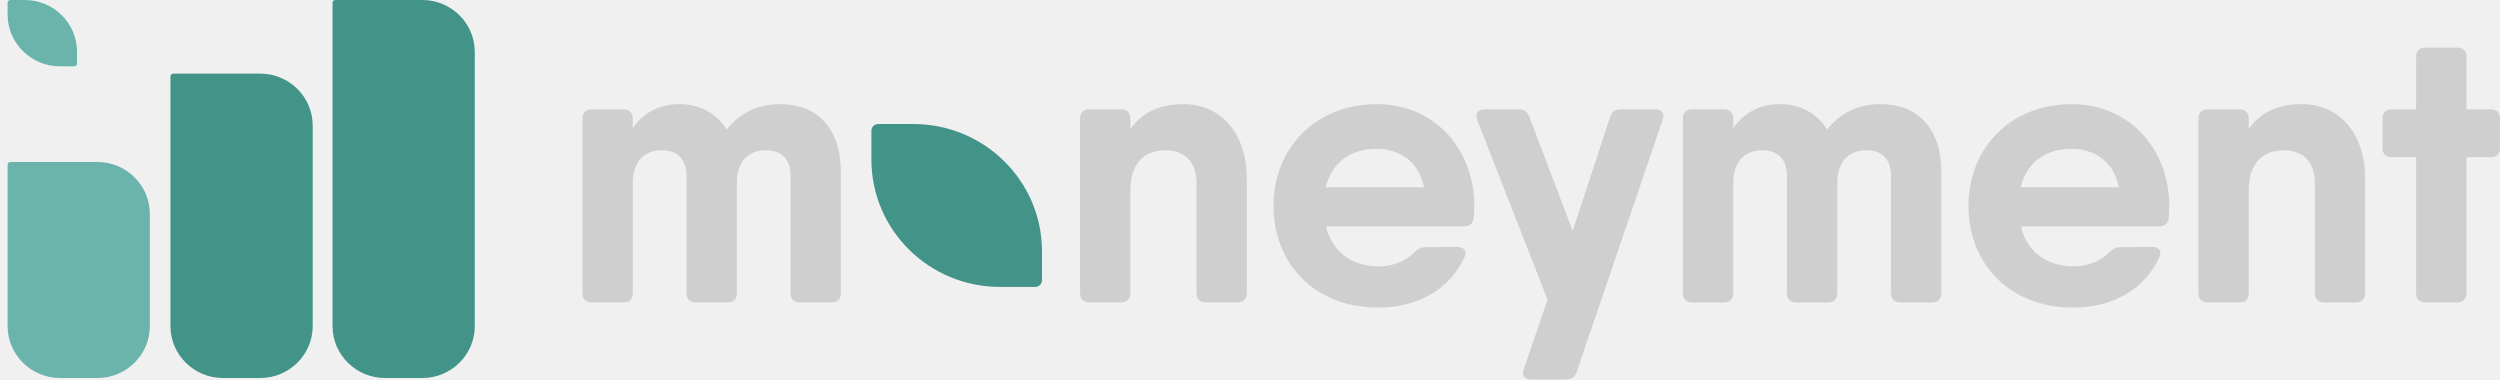
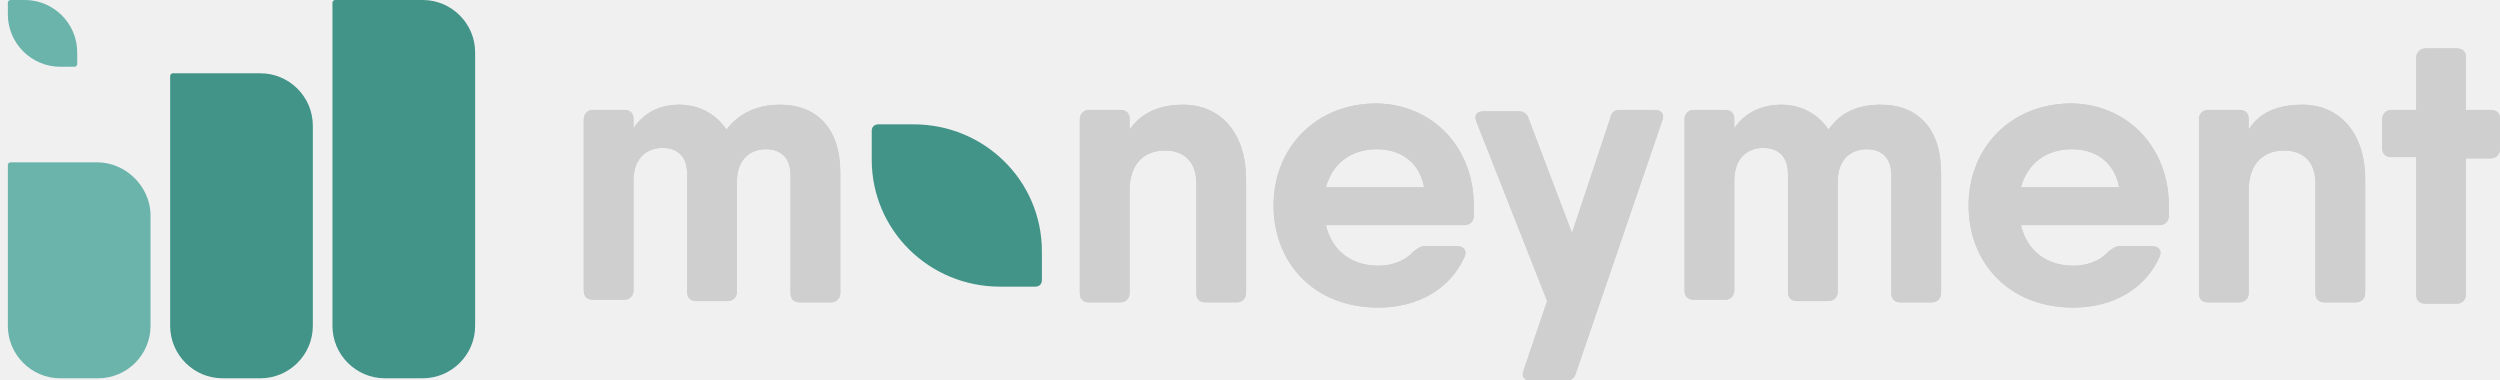
- <svg xmlns="http://www.w3.org/2000/svg" width="191" height="29" viewBox="0 0 191 29" fill="none">
-   <g clip-path="url(#clip0_2190_3285)">
-     <path d="M19.89 5.625H13.234C13.117 5.625 13.023 5.719 13.023 5.834V24.92C13.023 27.098 14.823 28.879 17.024 28.879H19.89C22.09 28.879 23.89 27.098 23.89 24.92V9.585C23.89 7.407 22.09 5.625 19.89 5.625Z" fill="#429488" />
-     <path d="M32.273 0H25.617C25.5 0 25.406 0.093 25.406 0.209V24.92C25.406 27.098 27.206 28.879 29.407 28.879H32.273C34.473 28.879 36.273 27.098 36.273 24.92V3.959C36.273 1.782 34.473 0 32.273 0Z" fill="#429488" />
-     <path d="M7.448 12.377H0.792C0.676 12.377 0.581 12.47 0.581 12.585V24.92C0.581 27.098 2.381 28.879 4.582 28.879H7.448C9.648 28.879 11.448 27.098 11.448 24.92V16.336C11.448 14.158 9.648 12.377 7.448 12.377Z" fill="#6AB4AC" />
-     <path d="M1.887 0H0.792C0.676 0 0.581 0.093 0.581 0.209V1.108C0.581 3.294 2.372 5.067 4.582 5.067H5.677C5.793 5.067 5.887 4.973 5.887 4.858V3.959C5.887 1.773 4.096 0 1.887 0Z" fill="#6AB4AC" />
-     <path d="M59.601 7.956C62.417 7.956 64.243 9.77 64.243 13.162V22.401C64.243 22.85 63.989 23.101 63.535 23.101H61.106C60.652 23.101 60.399 22.85 60.399 22.401V13.449C60.399 11.982 59.52 11.48 58.499 11.48C57.478 11.48 56.294 12.048 56.294 13.972V22.401C56.294 22.85 56.04 23.101 55.586 23.101H53.157C52.703 23.101 52.449 22.85 52.449 22.401V13.449C52.449 11.982 51.57 11.48 50.549 11.48C49.529 11.48 48.344 12.048 48.344 13.972V22.401C48.344 22.85 48.09 23.101 47.636 23.101H45.207C44.752 23.101 44.499 22.85 44.499 22.401V9.055C44.499 8.605 44.753 8.354 45.207 8.354H47.636C48.09 8.354 48.344 8.605 48.344 9.055V9.793C49.151 8.597 50.413 7.956 51.913 7.956C53.413 7.956 54.742 8.622 55.511 9.902C56.519 8.636 57.86 7.956 59.602 7.956H59.601Z" fill="#CFCFCF" />
-     <path d="M90.414 7.956C93.186 7.956 95.257 10.065 95.257 13.678V22.401C95.257 22.851 95.004 23.101 94.549 23.101H92.12C91.666 23.101 91.413 22.85 91.413 22.401V13.966C91.413 12.277 90.399 11.481 89.051 11.481C87.538 11.481 86.361 12.344 86.361 14.563V22.401C86.361 22.851 86.108 23.101 85.653 23.101H83.225C82.77 23.101 82.517 22.85 82.517 22.401V9.055C82.517 8.605 82.77 8.354 83.225 8.354H85.653C86.108 8.354 86.361 8.605 86.361 9.055V9.87C87.196 8.622 88.562 7.956 90.415 7.956H90.414Z" fill="#CFCFCF" />
-     <path d="M112.638 15.742C112.638 16.059 112.616 16.354 112.593 16.649C112.541 17.099 112.258 17.298 111.833 17.298H101.298C101.82 19.394 103.429 20.351 105.336 20.351C106.461 20.351 107.467 19.909 108.056 19.274C108.324 19.031 108.555 18.884 108.927 18.884L111.312 18.861C111.826 18.861 112.109 19.186 111.893 19.628C110.768 22.113 108.324 23.5 105.284 23.5C100.433 23.5 97.297 20.137 97.297 15.728C97.297 11.318 100.508 7.956 105.194 7.956C109.598 7.956 112.638 11.392 112.638 15.742H112.638ZM108.796 14.305C108.352 12.197 106.785 11.37 105.173 11.37C103.134 11.37 101.739 12.458 101.282 14.305H108.797H108.796Z" fill="#CFCFCF" />
-     <path d="M123.811 8.354H126.442C126.948 8.354 127.202 8.642 127.03 9.143L120.451 28.44C120.332 28.831 120.026 29 119.632 29H117.001C116.495 29 116.241 28.712 116.413 28.211L118.231 22.895L112.859 9.165C112.68 8.686 112.904 8.354 113.417 8.354H116.04C116.435 8.354 116.696 8.538 116.837 8.907L120.153 17.637L123.014 8.936C123.133 8.545 123.416 8.354 123.811 8.354V8.354Z" fill="#CFCFCF" />
-     <path d="M143.677 7.956C146.493 7.956 148.318 9.77 148.318 13.162V22.401C148.318 22.85 148.065 23.101 147.611 23.101H145.182C144.727 23.101 144.474 22.85 144.474 22.401V13.449C144.474 11.982 143.595 11.48 142.575 11.48C141.554 11.48 140.369 12.048 140.369 13.972V22.401C140.369 22.85 140.116 23.101 139.662 23.101H137.233C136.778 23.101 136.525 22.85 136.525 22.401V13.449C136.525 11.982 135.646 11.48 134.625 11.48C133.604 11.48 132.42 12.048 132.42 13.972V22.401C132.42 22.85 132.166 23.101 131.711 23.101H129.283C128.828 23.101 128.575 22.85 128.575 22.401V9.055C128.575 8.605 128.829 8.354 129.283 8.354H131.711C132.166 8.354 132.42 8.605 132.42 9.055V9.793C133.226 8.597 134.489 7.956 135.989 7.956C137.488 7.956 138.818 8.622 139.587 9.902C140.595 8.636 141.936 7.956 143.678 7.956H143.677Z" fill="#CFCFCF" />
-     <path d="M165.732 15.742C165.732 16.059 165.71 16.354 165.687 16.649C165.635 17.099 165.352 17.298 164.927 17.298H154.392C154.914 19.394 156.523 20.351 158.43 20.351C159.555 20.351 160.561 19.909 161.15 19.274C161.418 19.031 161.649 18.884 162.021 18.884L164.406 18.861C164.92 18.861 165.203 19.186 164.987 19.628C163.862 22.113 161.418 23.5 158.378 23.5C153.528 23.5 150.391 20.137 150.391 15.728C150.391 11.318 153.602 7.956 158.288 7.956C162.692 7.956 165.732 11.392 165.732 15.742H165.732ZM161.89 14.305C161.446 12.197 159.879 11.37 158.267 11.37C156.228 11.37 154.833 12.458 154.376 14.305H161.891H161.89Z" fill="#CFCFCF" />
-     <path d="M175.855 7.956C178.627 7.956 180.698 10.065 180.698 13.678V22.401C180.698 22.851 180.445 23.101 179.991 23.101H177.562C177.107 23.101 176.854 22.85 176.854 22.401V13.966C176.854 12.277 175.841 11.481 174.492 11.481C172.98 11.481 171.803 12.344 171.803 14.563V22.401C171.803 22.851 171.549 23.101 171.095 23.101H168.666C168.212 23.101 167.958 22.85 167.958 22.401V9.055C167.958 8.605 168.212 8.354 168.666 8.354H171.095C171.55 8.354 171.803 8.605 171.803 9.055V9.87C172.637 8.622 174.004 7.956 175.856 7.956H175.855Z" fill="#CFCFCF" />
-     <path d="M191 9.054V11.311C191 11.76 190.746 12.011 190.292 12.011H188.437V22.4C188.437 22.85 188.183 23.101 187.729 23.101H185.301C184.846 23.101 184.592 22.85 184.592 22.4V12.011H182.73C182.275 12.011 182.022 11.76 182.022 11.311V9.054C182.022 8.605 182.276 8.354 182.73 8.354H184.592V4.335C184.592 3.886 184.846 3.635 185.301 3.635H187.729C188.184 3.635 188.437 3.886 188.437 4.335V8.354H190.292C190.747 8.354 191 8.605 191 9.054Z" fill="#CFCFCF" />
-     <path d="M69.781 9.476H67.092C66.806 9.476 66.575 9.705 66.575 9.988V12.196C66.575 17.567 70.974 21.921 76.401 21.921H79.091C79.376 21.921 79.608 21.692 79.608 21.409V19.201C79.608 13.83 75.208 9.476 69.781 9.476Z" fill="#429488" />
+ <svg xmlns="http://www.w3.org/2000/svg" version="1.1" id="Layer_1" x="0px" y="0px" viewBox="0 0 191 29" style="enable-background:new 0 0 191 29;" xml:space="preserve">
+   <style type="text/css">
+ 	.st0{fill:#429488;}
+ 	.st1{fill:#6AB4AC;}
+ 	.st2{fill:#CFCFCF;}
+ </style>
+   <path class="st0" d="M19.9,5.6h-6.7c-0.1,0-0.2,0.1-0.2,0.2v19.1c0,2.2,1.8,4,4,4h2.9c2.2,0,4-1.8,4-4V9.6  C23.9,7.4,22.1,5.6,19.9,5.6z" />
+   <path class="st0" d="M32.3,0h-6.7c-0.1,0-0.2,0.1-0.2,0.2v24.7c0,2.2,1.8,4,4,4h2.9c2.2,0,4-1.8,4-4V4C36.3,1.8,34.5,0,32.3,0z" />
+   <path class="st1" d="M7.4,12.4H0.8c-0.1,0-0.2,0.1-0.2,0.2v12.3c0,2.2,1.8,4,4,4h2.9c2.2,0,4-1.8,4-4v-8.6  C11.4,14.2,9.6,12.4,7.4,12.4z" />
+   <path class="st1" d="M1.9,0H0.8C0.7,0,0.6,0.1,0.6,0.2v0.9c0,2.2,1.8,4,4,4h1.1c0.1,0,0.2-0.1,0.2-0.2V4C5.9,1.8,4.1,0,1.9,0z" />
+   <g>
+     <path class="st2" d="M59.6,8c-1.7,0-3.1,0.6-4.1,1.9C54.7,8.7,53.4,8,51.9,8s-2.7,0.6-3.5,1.8V9.1c0-0.4-0.2-0.7-0.7-0.7h-2.4   c-0.4,0-0.7,0.3-0.7,0.7v13.1c0,0.4,0.2,0.7,0.7,0.7h2.4c0.4,0,0.7-0.3,0.7-0.7v-8.4c0-1.9,1.2-2.5,2.2-2.5s1.9,0.5,1.9,2v9   c0,0.4,0.2,0.7,0.7,0.7h2.4c0.4,0,0.7-0.3,0.7-0.7v-8.4c0-1.9,1.2-2.5,2.2-2.5s1.9,0.5,1.9,2v9c0,0.4,0.2,0.7,0.7,0.7h2.4   c0.4,0,0.7-0.3,0.7-0.7v-9.2C64.2,9.8,62.4,8,59.6,8z" />
+     <path class="st2" d="M59.6,8c-1.7,0-3.1,0.6-4.1,1.9C54.7,8.7,53.4,8,51.9,8s-2.7,0.6-3.5,1.8V9.1c0-0.4-0.2-0.7-0.7-0.7h-2.4   c-0.4,0-0.7,0.3-0.7,0.7v13.1c0,0.4,0.2,0.7,0.7,0.7h2.4c0.4,0,0.7-0.3,0.7-0.7v-8.4c0-1.9,1.2-2.5,2.2-2.5s1.9,0.5,1.9,2v9   c0,0.4,0.2,0.7,0.7,0.7h2.4c0.4,0,0.7-0.3,0.7-0.7v-8.4c0-1.9,1.2-2.5,2.2-2.5s1.9,0.5,1.9,2v9c0,0.4,0.2,0.7,0.7,0.7h2.4   c0.4,0,0.7-0.3,0.7-0.7v-9.2C64.2,9.8,62.4,8,59.6,8z" />
+     <path class="st2" d="M90.4,8c-1.8,0-3.2,0.6-4.1,1.9V9.1c0-0.4-0.2-0.7-0.7-0.7h-2.4c-0.4,0-0.7,0.3-0.7,0.7v13.3   c0,0.4,0.2,0.7,0.7,0.7h2.4c0.4,0,0.7-0.3,0.7-0.7v-7.8c0-2.2,1.2-3.1,2.7-3.1c1.4,0,2.4,0.8,2.4,2.5v8.4c0,0.4,0.2,0.7,0.7,0.7   h2.4c0.4,0,0.7-0.3,0.7-0.7v-8.7C95.2,10.1,93.2,8,90.4,8z" />
+     <path class="st2" d="M90.4,8c-1.8,0-3.2,0.6-4.1,1.9V9.1c0-0.4-0.2-0.7-0.7-0.7h-2.4c-0.4,0-0.7,0.3-0.7,0.7v13.3   c0,0.4,0.2,0.7,0.7,0.7h2.4c0.4,0,0.7-0.3,0.7-0.7v-7.8c0-2.2,1.2-3.1,2.7-3.1c1.4,0,2.4,0.8,2.4,2.5v8.4c0,0.4,0.2,0.7,0.7,0.7   h2.4c0.4,0,0.7-0.3,0.7-0.7v-8.7C95.2,10.1,93.2,8,90.4,8z" />
+     <path class="st2" d="M105.2,7.9c-4.7,0-7.9,3.4-7.9,7.8c0,4.4,3.1,7.8,8,7.8c3,0,5.5-1.4,6.6-3.9c0.2-0.5-0.1-0.8-0.6-0.8h-2.4   c-0.4,0-0.6,0.2-0.9,0.4c-0.6,0.7-1.6,1.1-2.7,1.1c-1.9,0-3.5-1-4-3.1h10.5c0.5,0,0.7-0.2,0.8-0.6v-0.9   C112.6,11.4,109.6,8,105.2,7.9z M101.3,14.3c0.5-1.8,1.9-2.9,3.9-2.9c1.6,0,3.2,0.8,3.6,2.9H101.3z" />
+     <path class="st2" d="M105.2,7.9c-4.7,0-7.9,3.4-7.9,7.8c0,4.4,3.1,7.8,8,7.8c3,0,5.5-1.4,6.6-3.9c0.2-0.5-0.1-0.8-0.6-0.8h-2.4   c-0.4,0-0.6,0.2-0.9,0.4c-0.6,0.7-1.6,1.1-2.7,1.1c-1.9,0-3.5-1-4-3.1h10.5c0.5,0,0.7-0.2,0.8-0.6v-0.9   C112.6,11.4,109.6,8,105.2,7.9z M101.3,14.3c0.5-1.8,1.9-2.9,3.9-2.9c1.6,0,3.2,0.8,3.6,2.9H101.3z" />
+     <path class="st2" d="M126.4,8.4h-2.6c-0.4,0-0.7,0.1-0.8,0.7l-2.9,8.7l-3.3-8.7c-0.1-0.4-0.4-0.6-0.8-0.6h-2.6   c-0.6,0-0.8,0.3-0.6,0.8l5.4,13.7l-1.8,5.3c-0.2,0.5,0.1,0.8,0.6,0.8h2.6c0.4,0,0.7-0.2,0.8-0.6L127,9.2   C127.2,8.7,126.9,8.4,126.4,8.4z" />
+     <path class="st2" d="M126.4,8.4h-2.6c-0.4,0-0.7,0.1-0.8,0.7l-2.9,8.7l-3.3-8.7c-0.1-0.4-0.4-0.6-0.8-0.6h-2.6   c-0.6,0-0.8,0.3-0.6,0.8l5.4,13.7l-1.8,5.3c-0.2,0.5,0.1,0.8,0.6,0.8h2.6c0.4,0,0.7-0.2,0.8-0.6L127,9.2   C127.2,8.7,126.9,8.4,126.4,8.4z" />
+     <path class="st2" d="M143.7,8c-1.8,0-3.1,0.6-4,1.9c-0.8-1.2-2.1-1.9-3.6-1.9s-2.8,0.6-3.6,1.8V9.1c0-0.4-0.2-0.7-0.7-0.7h-2.4   c-0.4,0-0.7,0.3-0.7,0.7v13.1c0,0.4,0.2,0.7,0.7,0.7h2.4c0.4,0,0.7-0.3,0.7-0.7v-8.4c0-1.9,1.2-2.5,2.2-2.5s1.9,0.5,1.9,2v9   c0,0.4,0.2,0.7,0.7,0.7h2.4c0.4,0,0.7-0.3,0.7-0.7v-8.4c0-1.9,1.2-2.5,2.2-2.5s1.9,0.5,1.9,2v9c0,0.4,0.2,0.7,0.7,0.7h2.4   c0.4,0,0.7-0.3,0.7-0.7v-9.2C148.3,9.8,146.5,8,143.7,8z" />
+     <path class="st2" d="M143.7,8c-1.8,0-3.1,0.6-4,1.9c-0.8-1.2-2.1-1.9-3.6-1.9s-2.8,0.6-3.6,1.8V9.1c0-0.4-0.2-0.7-0.7-0.7h-2.4   c-0.4,0-0.7,0.3-0.7,0.7v13.1c0,0.4,0.2,0.7,0.7,0.7h2.4c0.4,0,0.7-0.3,0.7-0.7v-8.4c0-1.9,1.2-2.5,2.2-2.5s1.9,0.5,1.9,2v9   c0,0.4,0.2,0.7,0.7,0.7h2.4c0.4,0,0.7-0.3,0.7-0.7v-8.4c0-1.9,1.2-2.5,2.2-2.5s1.9,0.5,1.9,2v9c0,0.4,0.2,0.7,0.7,0.7h2.4   c0.4,0,0.7-0.3,0.7-0.7v-9.2C148.3,9.8,146.5,8,143.7,8z" />
+     <path class="st2" d="M158.3,7.9c-4.7,0-7.9,3.4-7.9,7.8c0,4.4,3.1,7.8,8,7.8c3,0,5.5-1.4,6.6-3.9c0.2-0.5-0.1-0.8-0.6-0.8H162   c-0.4,0-0.6,0.2-0.9,0.4c-0.6,0.7-1.6,1.1-2.7,1.1c-1.9,0-3.5-1-4-3.1h10.5c0.5,0,0.7-0.2,0.8-0.6v-0.9   C165.7,11.4,162.7,8,158.3,7.9z M154.4,14.3c0.5-1.8,1.9-2.9,3.9-2.9c1.6,0,3.2,0.8,3.6,2.9H154.4z" />
+     <path class="st2" d="M158.3,7.9c-4.7,0-7.9,3.4-7.9,7.8c0,4.4,3.1,7.8,8,7.8c3,0,5.5-1.4,6.6-3.9c0.2-0.5-0.1-0.8-0.6-0.8H162   c-0.4,0-0.6,0.2-0.9,0.4c-0.6,0.7-1.6,1.1-2.7,1.1c-1.9,0-3.5-1-4-3.1h10.5c0.5,0,0.7-0.2,0.8-0.6v-0.9   C165.7,11.4,162.7,8,158.3,7.9z M154.4,14.3c0.5-1.8,1.9-2.9,3.9-2.9c1.6,0,3.2,0.8,3.6,2.9H154.4z" />
+     <path class="st2" d="M175.9,8c-1.9,0-3.3,0.6-4.1,1.9V9.1c0-0.4-0.2-0.7-0.7-0.7h-2.4c-0.4,0-0.7,0.3-0.7,0.7v13.3   c0,0.4,0.2,0.7,0.7,0.7h2.4c0.4,0,0.7-0.3,0.7-0.7v-7.8c0-2.2,1.2-3.1,2.7-3.1c1.4,0,2.4,0.8,2.4,2.5v8.4c0,0.4,0.2,0.7,0.7,0.7   h2.4c0.4,0,0.7-0.3,0.7-0.7v-8.7C180.7,10.1,178.7,8,175.9,8z" />
+     <path class="st2" d="M175.9,8c-1.9,0-3.3,0.6-4.1,1.9V9.1c0-0.4-0.2-0.7-0.7-0.7h-2.4c-0.4,0-0.7,0.3-0.7,0.7v13.3   c0,0.4,0.2,0.7,0.7,0.7h2.4c0.4,0,0.7-0.3,0.7-0.7v-7.8c0-2.2,1.2-3.1,2.7-3.1c1.4,0,2.4,0.8,2.4,2.5v8.4c0,0.4,0.2,0.7,0.7,0.7   h2.4c0.4,0,0.7-0.3,0.7-0.7v-8.7C180.7,10.1,178.7,8,175.9,8z" />
+     <path class="st2" d="M190.3,8.4h-1.9v-4c0-0.4-0.2-0.7-0.7-0.7h-2.4c-0.4,0-0.7,0.3-0.7,0.7v4h-1.9c-0.4,0-0.7,0.3-0.7,0.7v2.2   c0,0.4,0.2,0.7,0.7,0.7h1.9v10.5c0,0.4,0.2,0.7,0.7,0.7h2.4c0.4,0,0.7-0.3,0.7-0.7V12.1h1.9c0.4,0,0.7-0.3,0.7-0.7V9.1   C191,8.6,190.7,8.4,190.3,8.4z" />
+     <path class="st2" d="M190.3,8.4h-1.9v-4c0-0.4-0.2-0.7-0.7-0.7h-2.4c-0.4,0-0.7,0.3-0.7,0.7v4h-1.9c-0.4,0-0.7,0.3-0.7,0.7v2.2   c0,0.4,0.2,0.7,0.7,0.7h1.9v10.5c0,0.4,0.2,0.7,0.7,0.7h2.4c0.4,0,0.7-0.3,0.7-0.7V12.1h1.9c0.4,0,0.7-0.3,0.7-0.7V9.1   C191,8.6,190.7,8.4,190.3,8.4z" />
  </g>
-   <defs>
-     <clipPath id="clip0_2190_3285">
-       <rect width="191" height="29" fill="white" />
-     </clipPath>
-   </defs>
+   <path class="st0" d="M69.8,9.5h-2.7c-0.3,0-0.5,0.2-0.5,0.5v2.2c0,5.4,4.4,9.7,9.8,9.7h2.7c0.3,0,0.5-0.2,0.5-0.5v-2.2  C79.6,13.8,75.2,9.5,69.8,9.5z" />
</svg>
